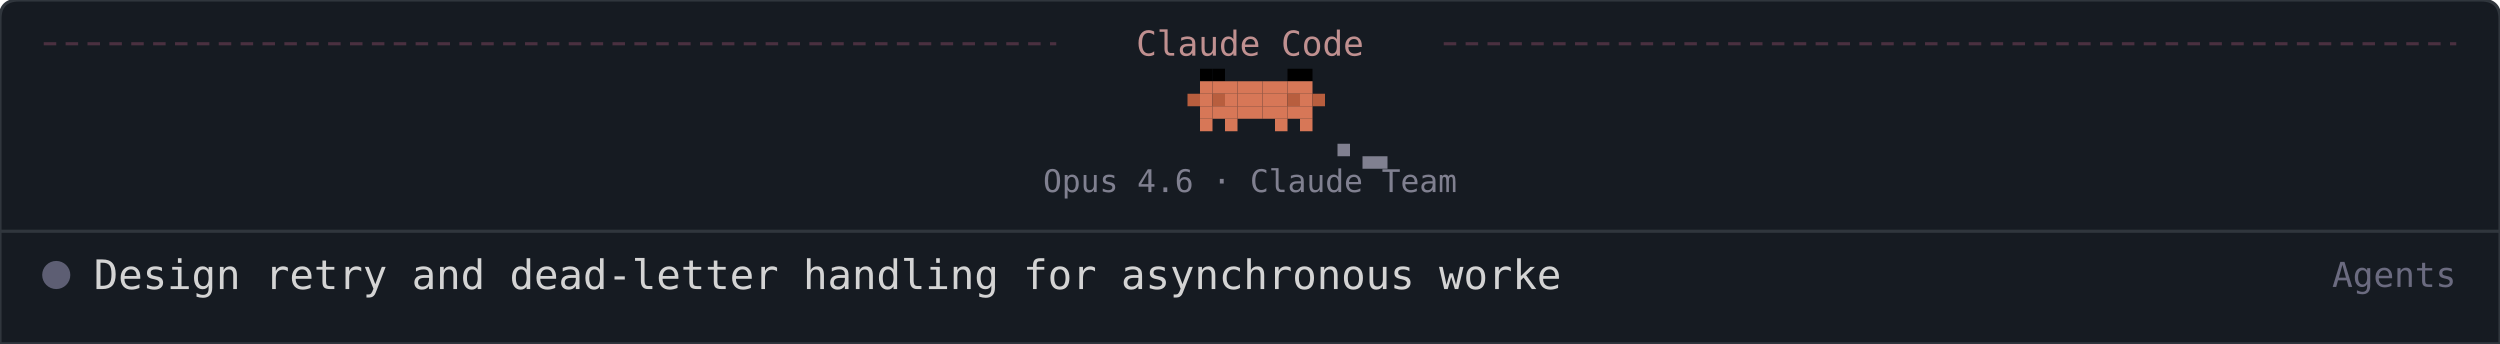
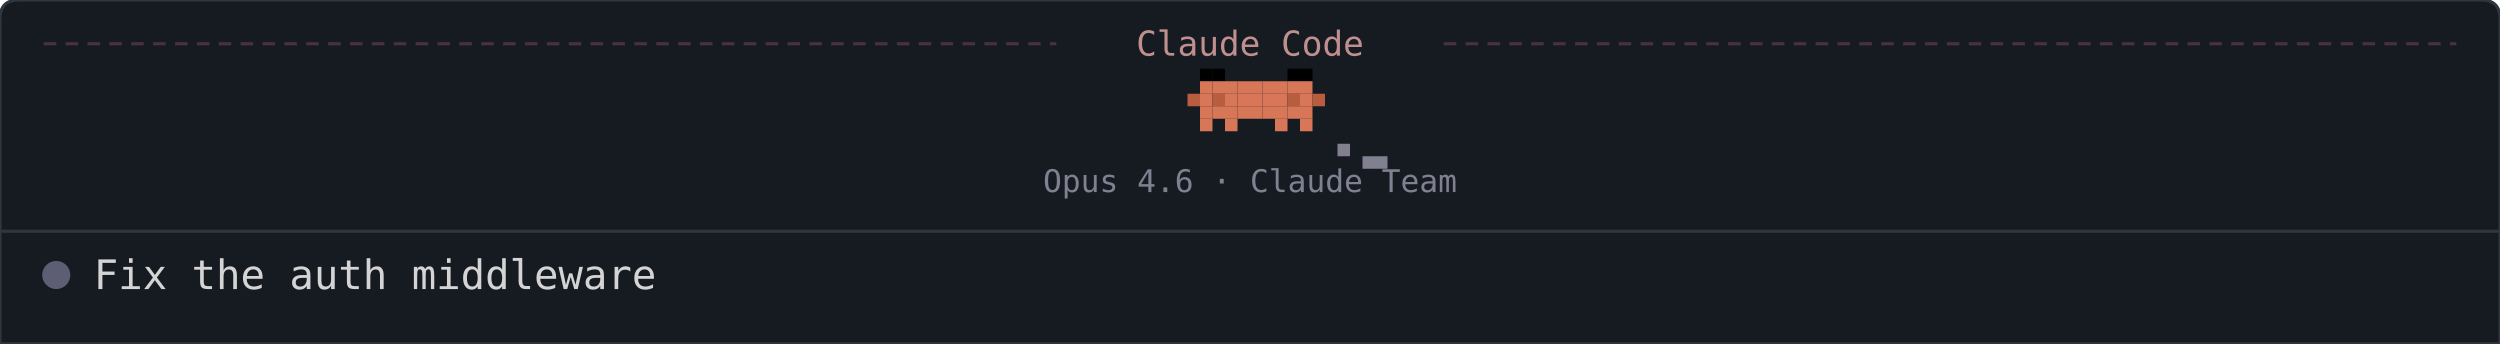
- <svg xmlns="http://www.w3.org/2000/svg" viewBox="0 0 800 110" role="img" aria-label="Design retry and dead-letter handling for asynchronous worke">
+ <svg xmlns="http://www.w3.org/2000/svg" viewBox="0 0 800 110" role="img" aria-label="Fix the auth middleware">
  <path d="M0,6 Q0,0 6,0 L794,0 Q800,0 800,6 L800,110 L0,110 Z" fill="#161b22" stroke="#30363d" stroke-width="1" />
  <line x1="14" y1="14" x2="338" y2="14" stroke="#4a3040" stroke-dasharray="4,3" />
  <text x="400" y="14" fill="#c09090" font-family="'JetBrains Mono','Fira Code',monospace" font-size="11" font-weight="400" dominant-baseline="central" text-anchor="middle">Claude Code</text>
  <line x1="462" y1="14" x2="786" y2="14" stroke="#4a3040" stroke-dasharray="4,3" />
  <rect x="384" y="22" width="4" height="4" fill="#000000" />
  <rect x="388" y="22" width="4" height="4" fill="#000000" />
  <rect x="412" y="22" width="4" height="4" fill="#000000" />
  <rect x="416" y="22" width="4" height="4" fill="#000000" />
  <rect x="384" y="26" width="4" height="4" fill="#D77757" />
  <rect x="388" y="26" width="4" height="4" fill="#D77757" />
  <rect x="392" y="26" width="4" height="4" fill="#D77757" />
  <rect x="396" y="26" width="4" height="4" fill="#D77757" />
  <rect x="400" y="26" width="4" height="4" fill="#D77757" />
  <rect x="404" y="26" width="4" height="4" fill="#D77757" />
  <rect x="408" y="26" width="4" height="4" fill="#D77757" />
  <rect x="412" y="26" width="4" height="4" fill="#D77757" />
  <rect x="416" y="26" width="4" height="4" fill="#D77757" />
  <rect x="380" y="30" width="4" height="4" fill="#B85E3E" />
  <rect x="384" y="30" width="4" height="4" fill="#D77757" />
  <rect x="388" y="30" width="4" height="4" fill="#B85E3E" />
  <rect x="392" y="30" width="4" height="4" fill="#D77757" />
  <rect x="396" y="30" width="4" height="4" fill="#D77757" />
  <rect x="400" y="30" width="4" height="4" fill="#D77757" />
  <rect x="404" y="30" width="4" height="4" fill="#D77757" />
  <rect x="408" y="30" width="4" height="4" fill="#D77757" />
  <rect x="412" y="30" width="4" height="4" fill="#B85E3E" />
  <rect x="416" y="30" width="4" height="4" fill="#D77757" />
  <rect x="420" y="30" width="4" height="4" fill="#B85E3E" />
  <rect x="384" y="34" width="4" height="4" fill="#D77757" />
  <rect x="388" y="34" width="4" height="4" fill="#D77757" />
  <rect x="392" y="34" width="4" height="4" fill="#D77757" />
  <rect x="396" y="34" width="4" height="4" fill="#D77757" />
  <rect x="400" y="34" width="4" height="4" fill="#D77757" />
  <rect x="404" y="34" width="4" height="4" fill="#D77757" />
  <rect x="408" y="34" width="4" height="4" fill="#D77757" />
  <rect x="412" y="34" width="4" height="4" fill="#D77757" />
  <rect x="416" y="34" width="4" height="4" fill="#D77757" />
  <rect x="384" y="38" width="4" height="4" fill="#D77757" />
  <rect x="392" y="38" width="4" height="4" fill="#D77757" />
  <rect x="408" y="38" width="4" height="4" fill="#D77757" />
  <rect x="416" y="38" width="4" height="4" fill="#D77757" />
  <rect x="428" y="46" width="4" height="4" fill="#808090" />
  <rect x="436" y="50" width="4" height="4" fill="#808090" />
  <rect x="440" y="50" width="4" height="4" fill="#808090" />
  <text x="400" y="58" fill="#808090" font-family="'JetBrains Mono','Fira Code',monospace" font-size="10" font-weight="400" dominant-baseline="central" text-anchor="middle">Opus 4.6 · Claude Team</text>
  <line x1="0" y1="74" x2="800" y2="74" stroke="#30363d" />
  <circle cx="18" cy="88" r="4.5" fill="#7b7b95" opacity="0.7" />
-   <text x="30" y="88" fill="#d4d4d4" font-family="'JetBrains Mono','Fira Code',monospace" font-size="13" font-weight="400" dominant-baseline="central">Design retry and dead-letter handling for asynchronous worke</text>
-   <text x="786" y="88" fill="#6b6b80" font-family="'JetBrains Mono','Fira Code',monospace" font-size="11" font-weight="400" dominant-baseline="central" text-anchor="end">Agents</text>
+   <text x="30" y="88" fill="#d4d4d4" font-family="'JetBrains Mono','Fira Code',monospace" font-size="13" font-weight="400" dominant-baseline="central">Fix the auth middleware</text>
</svg>
